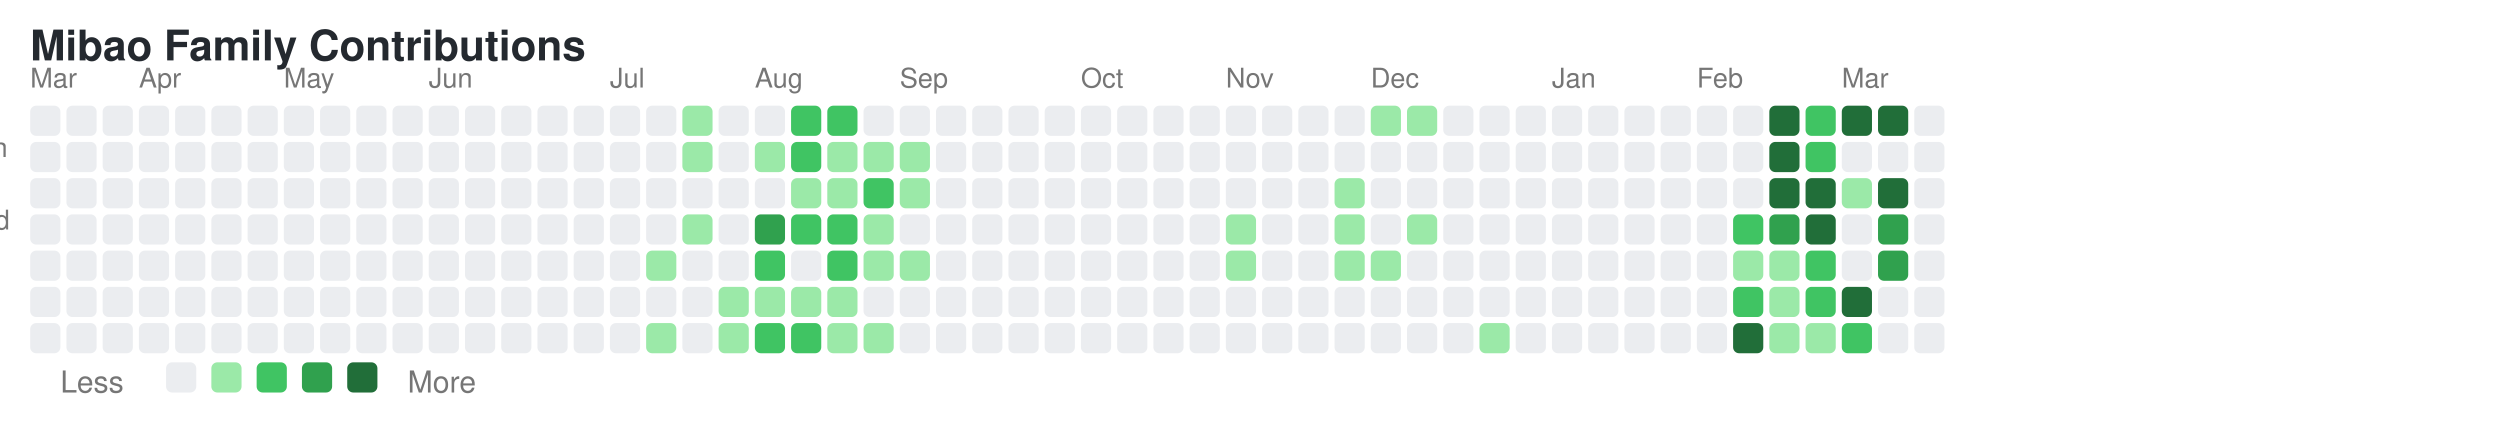
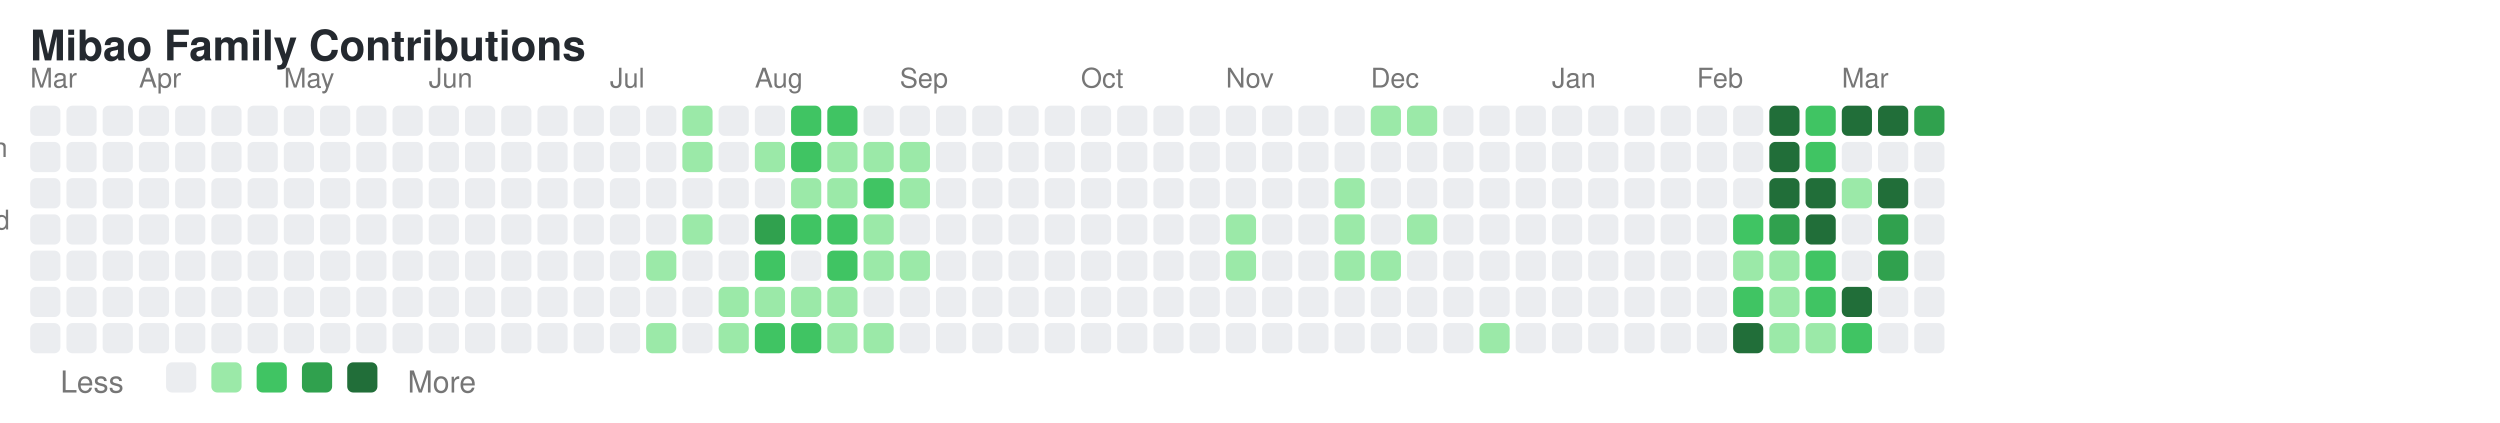
<svg xmlns="http://www.w3.org/2000/svg" width="828" height="140">
  <text x="10" y="20" font-family="-apple-system, BlinkMacSystemFont, Segoe UI, Helvetica, Arial, sans-serif" font-size="14" font-weight="600" fill="#24292f">Mibao Family Contributions</text>
  <g transform="translate(10, 35)">
    <text x="0" y="-6" font-family="-apple-system, BlinkMacSystemFont, Segoe UI, Helvetica, Arial, sans-serif" font-size="9" fill="#767676">Mar</text>
    <text x="36" y="-6" font-family="-apple-system, BlinkMacSystemFont, Segoe UI, Helvetica, Arial, sans-serif" font-size="9" fill="#767676">Apr</text>
    <text x="84" y="-6" font-family="-apple-system, BlinkMacSystemFont, Segoe UI, Helvetica, Arial, sans-serif" font-size="9" fill="#767676">May</text>
    <text x="132" y="-6" font-family="-apple-system, BlinkMacSystemFont, Segoe UI, Helvetica, Arial, sans-serif" font-size="9" fill="#767676">Jun</text>
    <text x="192" y="-6" font-family="-apple-system, BlinkMacSystemFont, Segoe UI, Helvetica, Arial, sans-serif" font-size="9" fill="#767676">Jul</text>
    <text x="240" y="-6" font-family="-apple-system, BlinkMacSystemFont, Segoe UI, Helvetica, Arial, sans-serif" font-size="9" fill="#767676">Aug</text>
    <text x="288" y="-6" font-family="-apple-system, BlinkMacSystemFont, Segoe UI, Helvetica, Arial, sans-serif" font-size="9" fill="#767676">Sep</text>
    <text x="348" y="-6" font-family="-apple-system, BlinkMacSystemFont, Segoe UI, Helvetica, Arial, sans-serif" font-size="9" fill="#767676">Oct</text>
    <text x="396" y="-6" font-family="-apple-system, BlinkMacSystemFont, Segoe UI, Helvetica, Arial, sans-serif" font-size="9" fill="#767676">Nov</text>
    <text x="444" y="-6" font-family="-apple-system, BlinkMacSystemFont, Segoe UI, Helvetica, Arial, sans-serif" font-size="9" fill="#767676">Dec</text>
    <text x="504" y="-6" font-family="-apple-system, BlinkMacSystemFont, Segoe UI, Helvetica, Arial, sans-serif" font-size="9" fill="#767676">Jan</text>
    <text x="552" y="-6" font-family="-apple-system, BlinkMacSystemFont, Segoe UI, Helvetica, Arial, sans-serif" font-size="9" fill="#767676">Feb</text>
    <text x="600" y="-6" font-family="-apple-system, BlinkMacSystemFont, Segoe UI, Helvetica, Arial, sans-serif" font-size="9" fill="#767676">Mar</text>
    <text x="-25" y="17.0" font-family="-apple-system, BlinkMacSystemFont, Segoe UI, Helvetica, Arial, sans-serif" font-size="9" fill="#767676">Mon</text>
    <text x="-25" y="41.0" font-family="-apple-system, BlinkMacSystemFont, Segoe UI, Helvetica, Arial, sans-serif" font-size="9" fill="#767676">Wed</text>
    <text x="-25" y="65.0" font-family="-apple-system, BlinkMacSystemFont, Segoe UI, Helvetica, Arial, sans-serif" font-size="9" fill="#767676">Fri</text>
    <rect x="0" y="0" width="10" height="10" fill="#ebedf0" rx="2" />
    <rect x="0" y="12" width="10" height="10" fill="#ebedf0" rx="2" />
    <rect x="0" y="24" width="10" height="10" fill="#ebedf0" rx="2" />
    <rect x="0" y="36" width="10" height="10" fill="#ebedf0" rx="2" />
    <rect x="0" y="48" width="10" height="10" fill="#ebedf0" rx="2" />
    <rect x="0" y="60" width="10" height="10" fill="#ebedf0" rx="2" />
    <rect x="0" y="72" width="10" height="10" fill="#ebedf0" rx="2" />
    <rect x="12" y="0" width="10" height="10" fill="#ebedf0" rx="2" />
    <rect x="12" y="12" width="10" height="10" fill="#ebedf0" rx="2" />
    <rect x="12" y="24" width="10" height="10" fill="#ebedf0" rx="2" />
    <rect x="12" y="36" width="10" height="10" fill="#ebedf0" rx="2" />
    <rect x="12" y="48" width="10" height="10" fill="#ebedf0" rx="2" />
    <rect x="12" y="60" width="10" height="10" fill="#ebedf0" rx="2" />
    <rect x="12" y="72" width="10" height="10" fill="#ebedf0" rx="2" />
    <rect x="24" y="0" width="10" height="10" fill="#ebedf0" rx="2" />
    <rect x="24" y="12" width="10" height="10" fill="#ebedf0" rx="2" />
    <rect x="24" y="24" width="10" height="10" fill="#ebedf0" rx="2" />
    <rect x="24" y="36" width="10" height="10" fill="#ebedf0" rx="2" />
    <rect x="24" y="48" width="10" height="10" fill="#ebedf0" rx="2" />
    <rect x="24" y="60" width="10" height="10" fill="#ebedf0" rx="2" />
    <rect x="24" y="72" width="10" height="10" fill="#ebedf0" rx="2" />
    <rect x="36" y="0" width="10" height="10" fill="#ebedf0" rx="2" />
    <rect x="36" y="12" width="10" height="10" fill="#ebedf0" rx="2" />
    <rect x="36" y="24" width="10" height="10" fill="#ebedf0" rx="2" />
    <rect x="36" y="36" width="10" height="10" fill="#ebedf0" rx="2" />
    <rect x="36" y="48" width="10" height="10" fill="#ebedf0" rx="2" />
    <rect x="36" y="60" width="10" height="10" fill="#ebedf0" rx="2" />
    <rect x="36" y="72" width="10" height="10" fill="#ebedf0" rx="2" />
    <rect x="48" y="0" width="10" height="10" fill="#ebedf0" rx="2" />
    <rect x="48" y="12" width="10" height="10" fill="#ebedf0" rx="2" />
    <rect x="48" y="24" width="10" height="10" fill="#ebedf0" rx="2" />
    <rect x="48" y="36" width="10" height="10" fill="#ebedf0" rx="2" />
    <rect x="48" y="48" width="10" height="10" fill="#ebedf0" rx="2" />
    <rect x="48" y="60" width="10" height="10" fill="#ebedf0" rx="2" />
    <rect x="48" y="72" width="10" height="10" fill="#ebedf0" rx="2" />
    <rect x="60" y="0" width="10" height="10" fill="#ebedf0" rx="2" />
    <rect x="60" y="12" width="10" height="10" fill="#ebedf0" rx="2" />
    <rect x="60" y="24" width="10" height="10" fill="#ebedf0" rx="2" />
    <rect x="60" y="36" width="10" height="10" fill="#ebedf0" rx="2" />
    <rect x="60" y="48" width="10" height="10" fill="#ebedf0" rx="2" />
    <rect x="60" y="60" width="10" height="10" fill="#ebedf0" rx="2" />
    <rect x="60" y="72" width="10" height="10" fill="#ebedf0" rx="2" />
    <rect x="72" y="0" width="10" height="10" fill="#ebedf0" rx="2" />
    <rect x="72" y="12" width="10" height="10" fill="#ebedf0" rx="2" />
    <rect x="72" y="24" width="10" height="10" fill="#ebedf0" rx="2" />
    <rect x="72" y="36" width="10" height="10" fill="#ebedf0" rx="2" />
    <rect x="72" y="48" width="10" height="10" fill="#ebedf0" rx="2" />
    <rect x="72" y="60" width="10" height="10" fill="#ebedf0" rx="2" />
    <rect x="72" y="72" width="10" height="10" fill="#ebedf0" rx="2" />
    <rect x="84" y="0" width="10" height="10" fill="#ebedf0" rx="2" />
    <rect x="84" y="12" width="10" height="10" fill="#ebedf0" rx="2" />
    <rect x="84" y="24" width="10" height="10" fill="#ebedf0" rx="2" />
    <rect x="84" y="36" width="10" height="10" fill="#ebedf0" rx="2" />
    <rect x="84" y="48" width="10" height="10" fill="#ebedf0" rx="2" />
    <rect x="84" y="60" width="10" height="10" fill="#ebedf0" rx="2" />
    <rect x="84" y="72" width="10" height="10" fill="#ebedf0" rx="2" />
    <rect x="96" y="0" width="10" height="10" fill="#ebedf0" rx="2" />
    <rect x="96" y="12" width="10" height="10" fill="#ebedf0" rx="2" />
    <rect x="96" y="24" width="10" height="10" fill="#ebedf0" rx="2" />
    <rect x="96" y="36" width="10" height="10" fill="#ebedf0" rx="2" />
    <rect x="96" y="48" width="10" height="10" fill="#ebedf0" rx="2" />
    <rect x="96" y="60" width="10" height="10" fill="#ebedf0" rx="2" />
    <rect x="96" y="72" width="10" height="10" fill="#ebedf0" rx="2" />
    <rect x="108" y="0" width="10" height="10" fill="#ebedf0" rx="2" />
    <rect x="108" y="12" width="10" height="10" fill="#ebedf0" rx="2" />
    <rect x="108" y="24" width="10" height="10" fill="#ebedf0" rx="2" />
    <rect x="108" y="36" width="10" height="10" fill="#ebedf0" rx="2" />
    <rect x="108" y="48" width="10" height="10" fill="#ebedf0" rx="2" />
    <rect x="108" y="60" width="10" height="10" fill="#ebedf0" rx="2" />
    <rect x="108" y="72" width="10" height="10" fill="#ebedf0" rx="2" />
    <rect x="120" y="0" width="10" height="10" fill="#ebedf0" rx="2" />
    <rect x="120" y="12" width="10" height="10" fill="#ebedf0" rx="2" />
    <rect x="120" y="24" width="10" height="10" fill="#ebedf0" rx="2" />
    <rect x="120" y="36" width="10" height="10" fill="#ebedf0" rx="2" />
    <rect x="120" y="48" width="10" height="10" fill="#ebedf0" rx="2" />
    <rect x="120" y="60" width="10" height="10" fill="#ebedf0" rx="2" />
    <rect x="120" y="72" width="10" height="10" fill="#ebedf0" rx="2" />
    <rect x="132" y="0" width="10" height="10" fill="#ebedf0" rx="2" />
    <rect x="132" y="12" width="10" height="10" fill="#ebedf0" rx="2" />
    <rect x="132" y="24" width="10" height="10" fill="#ebedf0" rx="2" />
    <rect x="132" y="36" width="10" height="10" fill="#ebedf0" rx="2" />
    <rect x="132" y="48" width="10" height="10" fill="#ebedf0" rx="2" />
    <rect x="132" y="60" width="10" height="10" fill="#ebedf0" rx="2" />
    <rect x="132" y="72" width="10" height="10" fill="#ebedf0" rx="2" />
    <rect x="144" y="0" width="10" height="10" fill="#ebedf0" rx="2" />
    <rect x="144" y="12" width="10" height="10" fill="#ebedf0" rx="2" />
    <rect x="144" y="24" width="10" height="10" fill="#ebedf0" rx="2" />
    <rect x="144" y="36" width="10" height="10" fill="#ebedf0" rx="2" />
    <rect x="144" y="48" width="10" height="10" fill="#ebedf0" rx="2" />
    <rect x="144" y="60" width="10" height="10" fill="#ebedf0" rx="2" />
    <rect x="144" y="72" width="10" height="10" fill="#ebedf0" rx="2" />
    <rect x="156" y="0" width="10" height="10" fill="#ebedf0" rx="2" />
    <rect x="156" y="12" width="10" height="10" fill="#ebedf0" rx="2" />
    <rect x="156" y="24" width="10" height="10" fill="#ebedf0" rx="2" />
    <rect x="156" y="36" width="10" height="10" fill="#ebedf0" rx="2" />
    <rect x="156" y="48" width="10" height="10" fill="#ebedf0" rx="2" />
    <rect x="156" y="60" width="10" height="10" fill="#ebedf0" rx="2" />
    <rect x="156" y="72" width="10" height="10" fill="#ebedf0" rx="2" />
    <rect x="168" y="0" width="10" height="10" fill="#ebedf0" rx="2" />
    <rect x="168" y="12" width="10" height="10" fill="#ebedf0" rx="2" />
    <rect x="168" y="24" width="10" height="10" fill="#ebedf0" rx="2" />
    <rect x="168" y="36" width="10" height="10" fill="#ebedf0" rx="2" />
    <rect x="168" y="48" width="10" height="10" fill="#ebedf0" rx="2" />
    <rect x="168" y="60" width="10" height="10" fill="#ebedf0" rx="2" />
    <rect x="168" y="72" width="10" height="10" fill="#ebedf0" rx="2" />
    <rect x="180" y="0" width="10" height="10" fill="#ebedf0" rx="2" />
    <rect x="180" y="12" width="10" height="10" fill="#ebedf0" rx="2" />
    <rect x="180" y="24" width="10" height="10" fill="#ebedf0" rx="2" />
    <rect x="180" y="36" width="10" height="10" fill="#ebedf0" rx="2" />
    <rect x="180" y="48" width="10" height="10" fill="#ebedf0" rx="2" />
    <rect x="180" y="60" width="10" height="10" fill="#ebedf0" rx="2" />
    <rect x="180" y="72" width="10" height="10" fill="#ebedf0" rx="2" />
    <rect x="192" y="0" width="10" height="10" fill="#ebedf0" rx="2" />
    <rect x="192" y="12" width="10" height="10" fill="#ebedf0" rx="2" />
    <rect x="192" y="24" width="10" height="10" fill="#ebedf0" rx="2" />
    <rect x="192" y="36" width="10" height="10" fill="#ebedf0" rx="2" />
    <rect x="192" y="48" width="10" height="10" fill="#ebedf0" rx="2" />
    <rect x="192" y="60" width="10" height="10" fill="#ebedf0" rx="2" />
    <rect x="192" y="72" width="10" height="10" fill="#ebedf0" rx="2" />
    <rect x="204" y="0" width="10" height="10" fill="#ebedf0" rx="2" />
    <rect x="204" y="12" width="10" height="10" fill="#ebedf0" rx="2" />
    <rect x="204" y="24" width="10" height="10" fill="#ebedf0" rx="2" />
    <rect x="204" y="36" width="10" height="10" fill="#ebedf0" rx="2" />
    <rect x="204" y="48" width="10" height="10" fill="#9be9a8" rx="2" />
    <rect x="204" y="60" width="10" height="10" fill="#ebedf0" rx="2" />
    <rect x="204" y="72" width="10" height="10" fill="#9be9a8" rx="2" />
    <rect x="216" y="0" width="10" height="10" fill="#9be9a8" rx="2" />
    <rect x="216" y="12" width="10" height="10" fill="#9be9a8" rx="2" />
    <rect x="216" y="24" width="10" height="10" fill="#ebedf0" rx="2" />
    <rect x="216" y="36" width="10" height="10" fill="#9be9a8" rx="2" />
    <rect x="216" y="48" width="10" height="10" fill="#ebedf0" rx="2" />
    <rect x="216" y="60" width="10" height="10" fill="#ebedf0" rx="2" />
    <rect x="216" y="72" width="10" height="10" fill="#ebedf0" rx="2" />
    <rect x="228" y="0" width="10" height="10" fill="#ebedf0" rx="2" />
    <rect x="228" y="12" width="10" height="10" fill="#ebedf0" rx="2" />
    <rect x="228" y="24" width="10" height="10" fill="#ebedf0" rx="2" />
    <rect x="228" y="36" width="10" height="10" fill="#ebedf0" rx="2" />
    <rect x="228" y="48" width="10" height="10" fill="#ebedf0" rx="2" />
    <rect x="228" y="60" width="10" height="10" fill="#9be9a8" rx="2" />
    <rect x="228" y="72" width="10" height="10" fill="#9be9a8" rx="2" />
    <rect x="240" y="0" width="10" height="10" fill="#ebedf0" rx="2" />
    <rect x="240" y="12" width="10" height="10" fill="#9be9a8" rx="2" />
    <rect x="240" y="24" width="10" height="10" fill="#ebedf0" rx="2" />
    <rect x="240" y="36" width="10" height="10" fill="#30a14e" rx="2" />
    <rect x="240" y="48" width="10" height="10" fill="#40c463" rx="2" />
    <rect x="240" y="60" width="10" height="10" fill="#9be9a8" rx="2" />
    <rect x="240" y="72" width="10" height="10" fill="#40c463" rx="2" />
    <rect x="252" y="0" width="10" height="10" fill="#40c463" rx="2" />
    <rect x="252" y="12" width="10" height="10" fill="#40c463" rx="2" />
    <rect x="252" y="24" width="10" height="10" fill="#9be9a8" rx="2" />
    <rect x="252" y="36" width="10" height="10" fill="#40c463" rx="2" />
    <rect x="252" y="48" width="10" height="10" fill="#ebedf0" rx="2" />
    <rect x="252" y="60" width="10" height="10" fill="#9be9a8" rx="2" />
    <rect x="252" y="72" width="10" height="10" fill="#40c463" rx="2" />
    <rect x="264" y="0" width="10" height="10" fill="#40c463" rx="2" />
    <rect x="264" y="12" width="10" height="10" fill="#9be9a8" rx="2" />
    <rect x="264" y="24" width="10" height="10" fill="#9be9a8" rx="2" />
    <rect x="264" y="36" width="10" height="10" fill="#40c463" rx="2" />
    <rect x="264" y="48" width="10" height="10" fill="#40c463" rx="2" />
    <rect x="264" y="60" width="10" height="10" fill="#9be9a8" rx="2" />
    <rect x="264" y="72" width="10" height="10" fill="#9be9a8" rx="2" />
    <rect x="276" y="0" width="10" height="10" fill="#ebedf0" rx="2" />
    <rect x="276" y="12" width="10" height="10" fill="#9be9a8" rx="2" />
    <rect x="276" y="24" width="10" height="10" fill="#40c463" rx="2" />
    <rect x="276" y="36" width="10" height="10" fill="#9be9a8" rx="2" />
    <rect x="276" y="48" width="10" height="10" fill="#9be9a8" rx="2" />
    <rect x="276" y="60" width="10" height="10" fill="#ebedf0" rx="2" />
    <rect x="276" y="72" width="10" height="10" fill="#9be9a8" rx="2" />
    <rect x="288" y="0" width="10" height="10" fill="#ebedf0" rx="2" />
    <rect x="288" y="12" width="10" height="10" fill="#9be9a8" rx="2" />
    <rect x="288" y="24" width="10" height="10" fill="#9be9a8" rx="2" />
    <rect x="288" y="36" width="10" height="10" fill="#ebedf0" rx="2" />
    <rect x="288" y="48" width="10" height="10" fill="#9be9a8" rx="2" />
    <rect x="288" y="60" width="10" height="10" fill="#ebedf0" rx="2" />
    <rect x="288" y="72" width="10" height="10" fill="#ebedf0" rx="2" />
    <rect x="300" y="0" width="10" height="10" fill="#ebedf0" rx="2" />
    <rect x="300" y="12" width="10" height="10" fill="#ebedf0" rx="2" />
    <rect x="300" y="24" width="10" height="10" fill="#ebedf0" rx="2" />
    <rect x="300" y="36" width="10" height="10" fill="#ebedf0" rx="2" />
    <rect x="300" y="48" width="10" height="10" fill="#ebedf0" rx="2" />
    <rect x="300" y="60" width="10" height="10" fill="#ebedf0" rx="2" />
    <rect x="300" y="72" width="10" height="10" fill="#ebedf0" rx="2" />
    <rect x="312" y="0" width="10" height="10" fill="#ebedf0" rx="2" />
    <rect x="312" y="12" width="10" height="10" fill="#ebedf0" rx="2" />
    <rect x="312" y="24" width="10" height="10" fill="#ebedf0" rx="2" />
    <rect x="312" y="36" width="10" height="10" fill="#ebedf0" rx="2" />
    <rect x="312" y="48" width="10" height="10" fill="#ebedf0" rx="2" />
    <rect x="312" y="60" width="10" height="10" fill="#ebedf0" rx="2" />
    <rect x="312" y="72" width="10" height="10" fill="#ebedf0" rx="2" />
    <rect x="324" y="0" width="10" height="10" fill="#ebedf0" rx="2" />
    <rect x="324" y="12" width="10" height="10" fill="#ebedf0" rx="2" />
    <rect x="324" y="24" width="10" height="10" fill="#ebedf0" rx="2" />
    <rect x="324" y="36" width="10" height="10" fill="#ebedf0" rx="2" />
    <rect x="324" y="48" width="10" height="10" fill="#ebedf0" rx="2" />
    <rect x="324" y="60" width="10" height="10" fill="#ebedf0" rx="2" />
    <rect x="324" y="72" width="10" height="10" fill="#ebedf0" rx="2" />
    <rect x="336" y="0" width="10" height="10" fill="#ebedf0" rx="2" />
    <rect x="336" y="12" width="10" height="10" fill="#ebedf0" rx="2" />
    <rect x="336" y="24" width="10" height="10" fill="#ebedf0" rx="2" />
    <rect x="336" y="36" width="10" height="10" fill="#ebedf0" rx="2" />
    <rect x="336" y="48" width="10" height="10" fill="#ebedf0" rx="2" />
    <rect x="336" y="60" width="10" height="10" fill="#ebedf0" rx="2" />
    <rect x="336" y="72" width="10" height="10" fill="#ebedf0" rx="2" />
    <rect x="348" y="0" width="10" height="10" fill="#ebedf0" rx="2" />
    <rect x="348" y="12" width="10" height="10" fill="#ebedf0" rx="2" />
    <rect x="348" y="24" width="10" height="10" fill="#ebedf0" rx="2" />
    <rect x="348" y="36" width="10" height="10" fill="#ebedf0" rx="2" />
    <rect x="348" y="48" width="10" height="10" fill="#ebedf0" rx="2" />
    <rect x="348" y="60" width="10" height="10" fill="#ebedf0" rx="2" />
    <rect x="348" y="72" width="10" height="10" fill="#ebedf0" rx="2" />
    <rect x="360" y="0" width="10" height="10" fill="#ebedf0" rx="2" />
    <rect x="360" y="12" width="10" height="10" fill="#ebedf0" rx="2" />
    <rect x="360" y="24" width="10" height="10" fill="#ebedf0" rx="2" />
    <rect x="360" y="36" width="10" height="10" fill="#ebedf0" rx="2" />
    <rect x="360" y="48" width="10" height="10" fill="#ebedf0" rx="2" />
    <rect x="360" y="60" width="10" height="10" fill="#ebedf0" rx="2" />
    <rect x="360" y="72" width="10" height="10" fill="#ebedf0" rx="2" />
    <rect x="372" y="0" width="10" height="10" fill="#ebedf0" rx="2" />
    <rect x="372" y="12" width="10" height="10" fill="#ebedf0" rx="2" />
    <rect x="372" y="24" width="10" height="10" fill="#ebedf0" rx="2" />
    <rect x="372" y="36" width="10" height="10" fill="#ebedf0" rx="2" />
    <rect x="372" y="48" width="10" height="10" fill="#ebedf0" rx="2" />
    <rect x="372" y="60" width="10" height="10" fill="#ebedf0" rx="2" />
    <rect x="372" y="72" width="10" height="10" fill="#ebedf0" rx="2" />
    <rect x="384" y="0" width="10" height="10" fill="#ebedf0" rx="2" />
    <rect x="384" y="12" width="10" height="10" fill="#ebedf0" rx="2" />
    <rect x="384" y="24" width="10" height="10" fill="#ebedf0" rx="2" />
    <rect x="384" y="36" width="10" height="10" fill="#ebedf0" rx="2" />
    <rect x="384" y="48" width="10" height="10" fill="#ebedf0" rx="2" />
    <rect x="384" y="60" width="10" height="10" fill="#ebedf0" rx="2" />
    <rect x="384" y="72" width="10" height="10" fill="#ebedf0" rx="2" />
    <rect x="396" y="0" width="10" height="10" fill="#ebedf0" rx="2" />
    <rect x="396" y="12" width="10" height="10" fill="#ebedf0" rx="2" />
    <rect x="396" y="24" width="10" height="10" fill="#ebedf0" rx="2" />
    <rect x="396" y="36" width="10" height="10" fill="#9be9a8" rx="2" />
    <rect x="396" y="48" width="10" height="10" fill="#9be9a8" rx="2" />
    <rect x="396" y="60" width="10" height="10" fill="#ebedf0" rx="2" />
    <rect x="396" y="72" width="10" height="10" fill="#ebedf0" rx="2" />
    <rect x="408" y="0" width="10" height="10" fill="#ebedf0" rx="2" />
    <rect x="408" y="12" width="10" height="10" fill="#ebedf0" rx="2" />
    <rect x="408" y="24" width="10" height="10" fill="#ebedf0" rx="2" />
    <rect x="408" y="36" width="10" height="10" fill="#ebedf0" rx="2" />
    <rect x="408" y="48" width="10" height="10" fill="#ebedf0" rx="2" />
    <rect x="408" y="60" width="10" height="10" fill="#ebedf0" rx="2" />
    <rect x="408" y="72" width="10" height="10" fill="#ebedf0" rx="2" />
    <rect x="420" y="0" width="10" height="10" fill="#ebedf0" rx="2" />
    <rect x="420" y="12" width="10" height="10" fill="#ebedf0" rx="2" />
    <rect x="420" y="24" width="10" height="10" fill="#ebedf0" rx="2" />
    <rect x="420" y="36" width="10" height="10" fill="#ebedf0" rx="2" />
    <rect x="420" y="48" width="10" height="10" fill="#ebedf0" rx="2" />
    <rect x="420" y="60" width="10" height="10" fill="#ebedf0" rx="2" />
    <rect x="420" y="72" width="10" height="10" fill="#ebedf0" rx="2" />
    <rect x="432" y="0" width="10" height="10" fill="#ebedf0" rx="2" />
    <rect x="432" y="12" width="10" height="10" fill="#ebedf0" rx="2" />
    <rect x="432" y="24" width="10" height="10" fill="#9be9a8" rx="2" />
    <rect x="432" y="36" width="10" height="10" fill="#9be9a8" rx="2" />
    <rect x="432" y="48" width="10" height="10" fill="#9be9a8" rx="2" />
    <rect x="432" y="60" width="10" height="10" fill="#ebedf0" rx="2" />
    <rect x="432" y="72" width="10" height="10" fill="#ebedf0" rx="2" />
    <rect x="444" y="0" width="10" height="10" fill="#9be9a8" rx="2" />
    <rect x="444" y="12" width="10" height="10" fill="#ebedf0" rx="2" />
    <rect x="444" y="24" width="10" height="10" fill="#ebedf0" rx="2" />
    <rect x="444" y="36" width="10" height="10" fill="#ebedf0" rx="2" />
    <rect x="444" y="48" width="10" height="10" fill="#9be9a8" rx="2" />
    <rect x="444" y="60" width="10" height="10" fill="#ebedf0" rx="2" />
    <rect x="444" y="72" width="10" height="10" fill="#ebedf0" rx="2" />
    <rect x="456" y="0" width="10" height="10" fill="#9be9a8" rx="2" />
    <rect x="456" y="12" width="10" height="10" fill="#ebedf0" rx="2" />
    <rect x="456" y="24" width="10" height="10" fill="#ebedf0" rx="2" />
    <rect x="456" y="36" width="10" height="10" fill="#9be9a8" rx="2" />
    <rect x="456" y="48" width="10" height="10" fill="#ebedf0" rx="2" />
    <rect x="456" y="60" width="10" height="10" fill="#ebedf0" rx="2" />
    <rect x="456" y="72" width="10" height="10" fill="#ebedf0" rx="2" />
    <rect x="468" y="0" width="10" height="10" fill="#ebedf0" rx="2" />
    <rect x="468" y="12" width="10" height="10" fill="#ebedf0" rx="2" />
    <rect x="468" y="24" width="10" height="10" fill="#ebedf0" rx="2" />
    <rect x="468" y="36" width="10" height="10" fill="#ebedf0" rx="2" />
    <rect x="468" y="48" width="10" height="10" fill="#ebedf0" rx="2" />
    <rect x="468" y="60" width="10" height="10" fill="#ebedf0" rx="2" />
    <rect x="468" y="72" width="10" height="10" fill="#ebedf0" rx="2" />
    <rect x="480" y="0" width="10" height="10" fill="#ebedf0" rx="2" />
    <rect x="480" y="12" width="10" height="10" fill="#ebedf0" rx="2" />
    <rect x="480" y="24" width="10" height="10" fill="#ebedf0" rx="2" />
    <rect x="480" y="36" width="10" height="10" fill="#ebedf0" rx="2" />
    <rect x="480" y="48" width="10" height="10" fill="#ebedf0" rx="2" />
    <rect x="480" y="60" width="10" height="10" fill="#ebedf0" rx="2" />
    <rect x="480" y="72" width="10" height="10" fill="#9be9a8" rx="2" />
    <rect x="492" y="0" width="10" height="10" fill="#ebedf0" rx="2" />
    <rect x="492" y="12" width="10" height="10" fill="#ebedf0" rx="2" />
    <rect x="492" y="24" width="10" height="10" fill="#ebedf0" rx="2" />
    <rect x="492" y="36" width="10" height="10" fill="#ebedf0" rx="2" />
    <rect x="492" y="48" width="10" height="10" fill="#ebedf0" rx="2" />
    <rect x="492" y="60" width="10" height="10" fill="#ebedf0" rx="2" />
    <rect x="492" y="72" width="10" height="10" fill="#ebedf0" rx="2" />
    <rect x="504" y="0" width="10" height="10" fill="#ebedf0" rx="2" />
    <rect x="504" y="12" width="10" height="10" fill="#ebedf0" rx="2" />
    <rect x="504" y="24" width="10" height="10" fill="#ebedf0" rx="2" />
    <rect x="504" y="36" width="10" height="10" fill="#ebedf0" rx="2" />
    <rect x="504" y="48" width="10" height="10" fill="#ebedf0" rx="2" />
    <rect x="504" y="60" width="10" height="10" fill="#ebedf0" rx="2" />
    <rect x="504" y="72" width="10" height="10" fill="#ebedf0" rx="2" />
    <rect x="516" y="0" width="10" height="10" fill="#ebedf0" rx="2" />
    <rect x="516" y="12" width="10" height="10" fill="#ebedf0" rx="2" />
    <rect x="516" y="24" width="10" height="10" fill="#ebedf0" rx="2" />
    <rect x="516" y="36" width="10" height="10" fill="#ebedf0" rx="2" />
    <rect x="516" y="48" width="10" height="10" fill="#ebedf0" rx="2" />
    <rect x="516" y="60" width="10" height="10" fill="#ebedf0" rx="2" />
    <rect x="516" y="72" width="10" height="10" fill="#ebedf0" rx="2" />
    <rect x="528" y="0" width="10" height="10" fill="#ebedf0" rx="2" />
    <rect x="528" y="12" width="10" height="10" fill="#ebedf0" rx="2" />
    <rect x="528" y="24" width="10" height="10" fill="#ebedf0" rx="2" />
    <rect x="528" y="36" width="10" height="10" fill="#ebedf0" rx="2" />
    <rect x="528" y="48" width="10" height="10" fill="#ebedf0" rx="2" />
    <rect x="528" y="60" width="10" height="10" fill="#ebedf0" rx="2" />
    <rect x="528" y="72" width="10" height="10" fill="#ebedf0" rx="2" />
    <rect x="540" y="0" width="10" height="10" fill="#ebedf0" rx="2" />
    <rect x="540" y="12" width="10" height="10" fill="#ebedf0" rx="2" />
    <rect x="540" y="24" width="10" height="10" fill="#ebedf0" rx="2" />
    <rect x="540" y="36" width="10" height="10" fill="#ebedf0" rx="2" />
    <rect x="540" y="48" width="10" height="10" fill="#ebedf0" rx="2" />
    <rect x="540" y="60" width="10" height="10" fill="#ebedf0" rx="2" />
    <rect x="540" y="72" width="10" height="10" fill="#ebedf0" rx="2" />
    <rect x="552" y="0" width="10" height="10" fill="#ebedf0" rx="2" />
    <rect x="552" y="12" width="10" height="10" fill="#ebedf0" rx="2" />
    <rect x="552" y="24" width="10" height="10" fill="#ebedf0" rx="2" />
    <rect x="552" y="36" width="10" height="10" fill="#ebedf0" rx="2" />
    <rect x="552" y="48" width="10" height="10" fill="#ebedf0" rx="2" />
    <rect x="552" y="60" width="10" height="10" fill="#ebedf0" rx="2" />
    <rect x="552" y="72" width="10" height="10" fill="#ebedf0" rx="2" />
    <rect x="564" y="0" width="10" height="10" fill="#ebedf0" rx="2" />
    <rect x="564" y="12" width="10" height="10" fill="#ebedf0" rx="2" />
    <rect x="564" y="24" width="10" height="10" fill="#ebedf0" rx="2" />
    <rect x="564" y="36" width="10" height="10" fill="#40c463" rx="2" />
    <rect x="564" y="48" width="10" height="10" fill="#9be9a8" rx="2" />
    <rect x="564" y="60" width="10" height="10" fill="#40c463" rx="2" />
    <rect x="564" y="72" width="10" height="10" fill="#216e39" rx="2" />
    <rect x="576" y="0" width="10" height="10" fill="#216e39" rx="2" />
    <rect x="576" y="12" width="10" height="10" fill="#216e39" rx="2" />
    <rect x="576" y="24" width="10" height="10" fill="#216e39" rx="2" />
    <rect x="576" y="36" width="10" height="10" fill="#30a14e" rx="2" />
    <rect x="576" y="48" width="10" height="10" fill="#9be9a8" rx="2" />
    <rect x="576" y="60" width="10" height="10" fill="#9be9a8" rx="2" />
    <rect x="576" y="72" width="10" height="10" fill="#9be9a8" rx="2" />
    <rect x="588" y="0" width="10" height="10" fill="#40c463" rx="2" />
    <rect x="588" y="12" width="10" height="10" fill="#40c463" rx="2" />
    <rect x="588" y="24" width="10" height="10" fill="#216e39" rx="2" />
    <rect x="588" y="36" width="10" height="10" fill="#216e39" rx="2" />
    <rect x="588" y="48" width="10" height="10" fill="#40c463" rx="2" />
    <rect x="588" y="60" width="10" height="10" fill="#40c463" rx="2" />
    <rect x="588" y="72" width="10" height="10" fill="#9be9a8" rx="2" />
    <rect x="600" y="0" width="10" height="10" fill="#216e39" rx="2" />
    <rect x="600" y="12" width="10" height="10" fill="#ebedf0" rx="2" />
    <rect x="600" y="24" width="10" height="10" fill="#9be9a8" rx="2" />
    <rect x="600" y="36" width="10" height="10" fill="#ebedf0" rx="2" />
    <rect x="600" y="48" width="10" height="10" fill="#ebedf0" rx="2" />
    <rect x="600" y="60" width="10" height="10" fill="#216e39" rx="2" />
    <rect x="600" y="72" width="10" height="10" fill="#40c463" rx="2" />
    <rect x="612" y="0" width="10" height="10" fill="#216e39" rx="2" />
    <rect x="612" y="12" width="10" height="10" fill="#ebedf0" rx="2" />
    <rect x="612" y="24" width="10" height="10" fill="#216e39" rx="2" />
    <rect x="612" y="36" width="10" height="10" fill="#30a14e" rx="2" />
    <rect x="612" y="48" width="10" height="10" fill="#30a14e" rx="2" />
    <rect x="612" y="60" width="10" height="10" fill="#ebedf0" rx="2" />
    <rect x="612" y="72" width="10" height="10" fill="#ebedf0" rx="2" />
-     <rect x="624" y="0" width="10" height="10" fill="#ebedf0" rx="2" />
+     <rect x="624" y="0" width="10" height="10" fill="#30a14e" rx="2" />
    <rect x="624" y="12" width="10" height="10" fill="#ebedf0" rx="2" />
    <rect x="624" y="24" width="10" height="10" fill="#ebedf0" rx="2" />
    <rect x="624" y="36" width="10" height="10" fill="#ebedf0" rx="2" />
    <rect x="624" y="48" width="10" height="10" fill="#ebedf0" rx="2" />
    <rect x="624" y="60" width="10" height="10" fill="#ebedf0" rx="2" />
    <rect x="624" y="72" width="10" height="10" fill="#ebedf0" rx="2" />
    <text x="10" y="95" font-family="-apple-system, BlinkMacSystemFont, Segoe UI, Helvetica, Arial, sans-serif" font-size="10" fill="#767676">Less</text>
    <rect x="45" y="85" width="10" height="10" fill="#ebedf0" rx="2" />
    <rect x="60" y="85" width="10" height="10" fill="#9be9a8" rx="2" />
    <rect x="75" y="85" width="10" height="10" fill="#40c463" rx="2" />
    <rect x="90" y="85" width="10" height="10" fill="#30a14e" rx="2" />
    <rect x="105" y="85" width="10" height="10" fill="#216e39" rx="2" />
    <text x="125" y="95" font-family="-apple-system, BlinkMacSystemFont, Segoe UI, Helvetica, Arial, sans-serif" font-size="10" fill="#767676">More</text>
  </g>
</svg>
